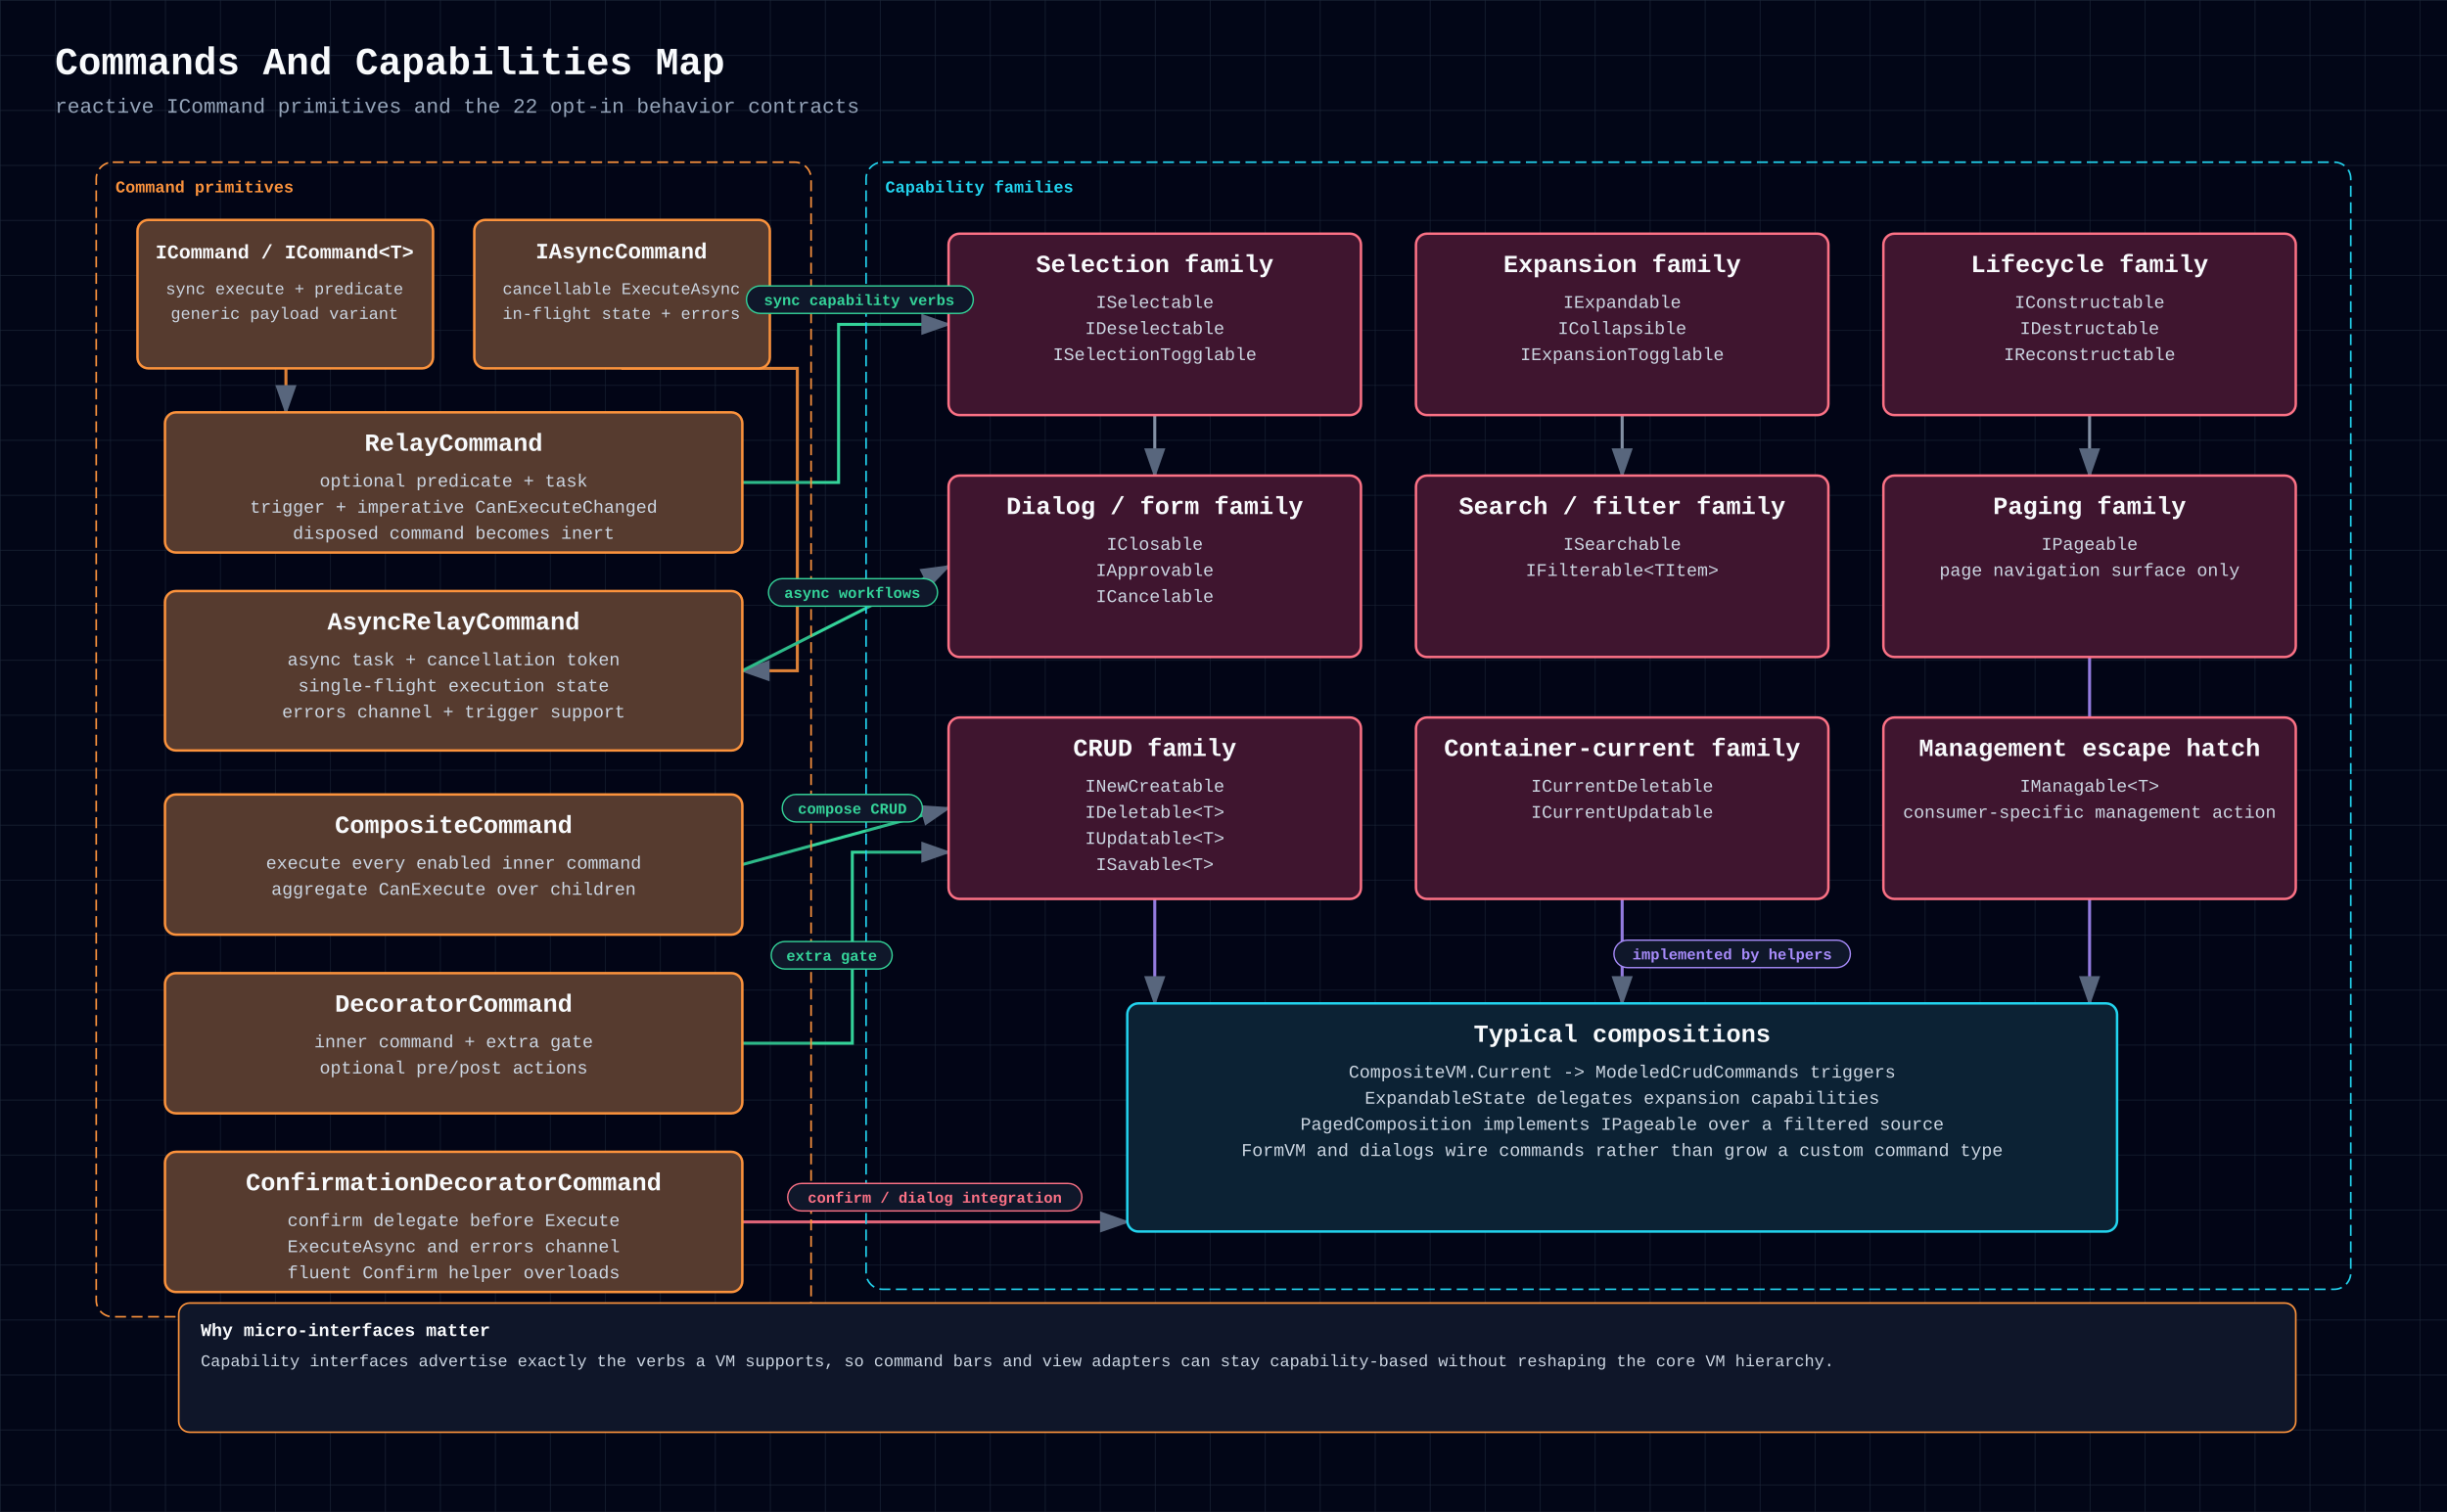
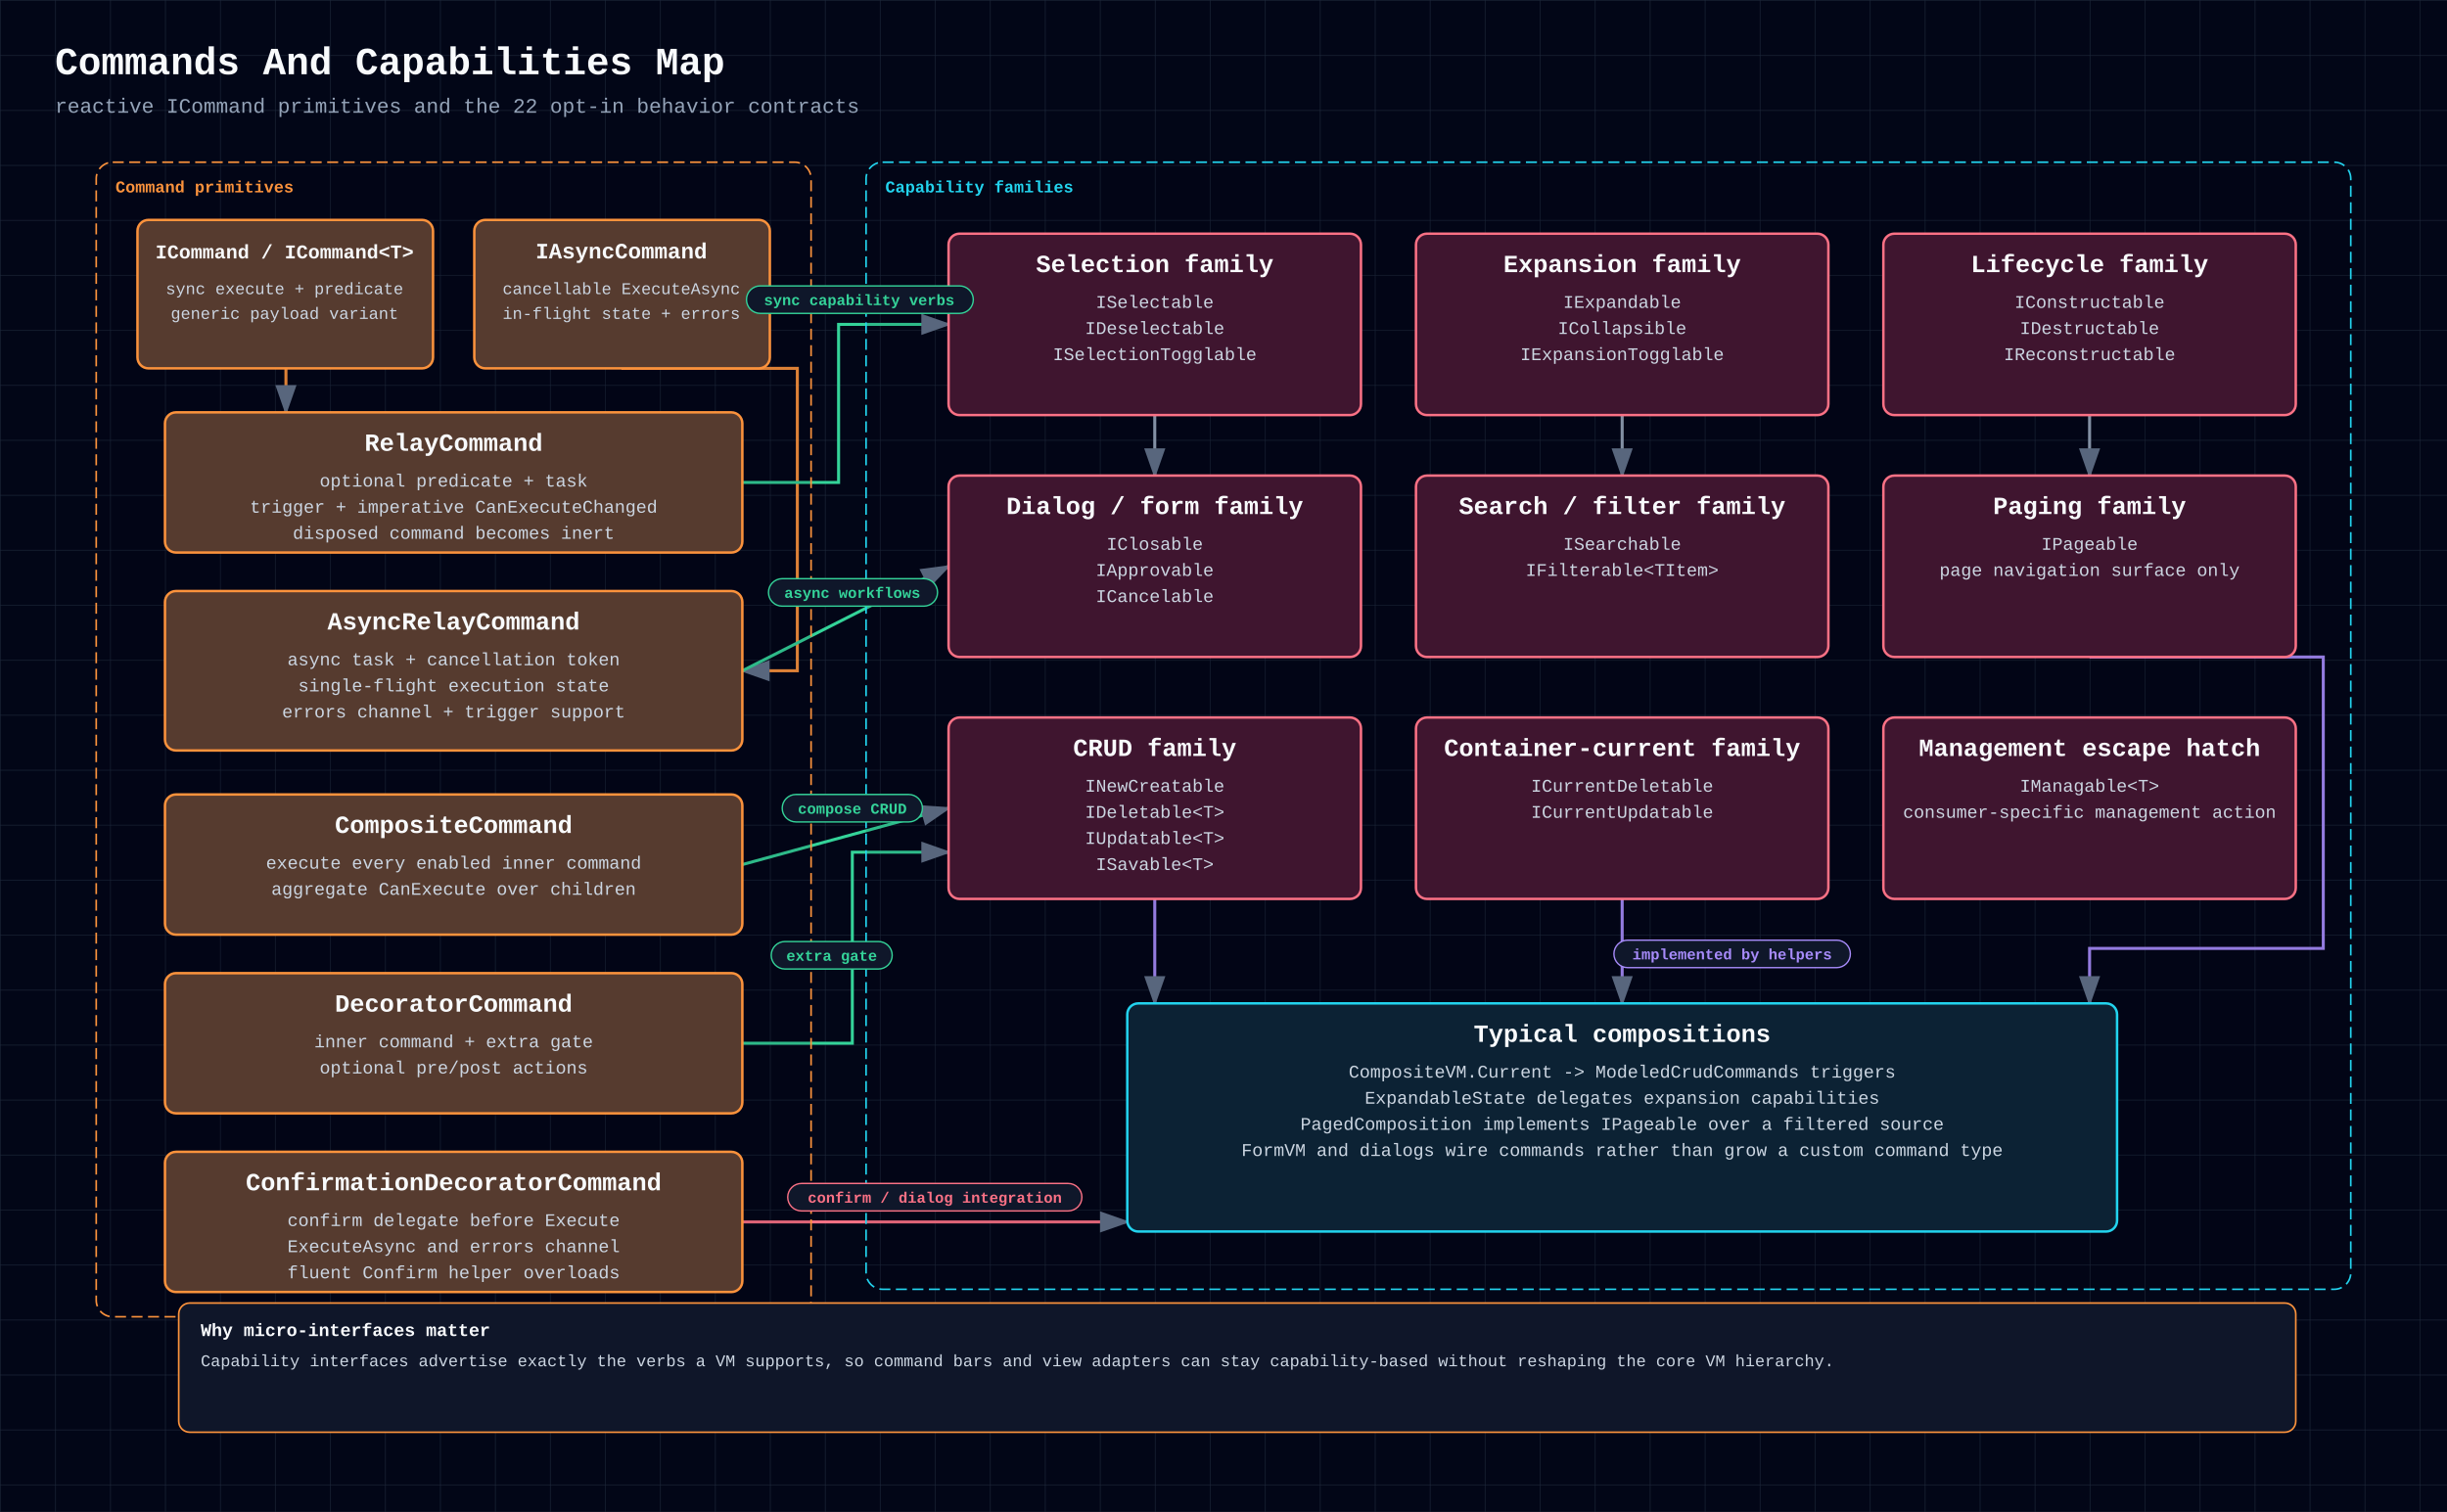
<svg xmlns="http://www.w3.org/2000/svg" width="1780" height="1100" viewBox="0 0 1780 1100" role="img" aria-labelledby="diagram-title diagram-description" style="font-family: 'JetBrains Mono', ui-monospace, SFMono-Regular, Menlo, Monaco, Consolas, 'Liberation Mono', 'Courier New', monospace;">
  <defs>
    <style>
      text { font-family: 'JetBrains Mono', ui-monospace, SFMono-Regular, Menlo, Monaco, Consolas, 'Liberation Mono', 'Courier New', monospace; }
    </style>
    <pattern id="grid" width="40" height="40" patternUnits="userSpaceOnUse">
      <path d="M 40 0 L 0 0 0 40" fill="none" stroke="#1e293b" stroke-width="0.8" />
    </pattern>
    <marker id="arrowhead" markerWidth="10" markerHeight="7" refX="9" refY="3.5" orient="auto">
      <polygon points="0 0, 10 3.5, 0 7" fill="#64748b" />
    </marker>
  </defs>
  <rect width="100%" height="100%" fill="#020617" />
  <rect width="100%" height="100%" fill="url(#grid)" />
  <text x="40" y="54" fill="#f8fafc" font-size="28" font-weight="700" text-anchor="start">Commands And Capabilities Map</text>
  <text x="40" y="82" fill="#94a3b8" font-size="15" font-weight="400" text-anchor="start">reactive ICommand primitives and the 22 opt-in behavior contracts</text>
  <polyline points="208,268 208,300" fill="none" stroke="#fb923c" stroke-width="2.2" marker-end="url(#arrowhead)" />
  <polyline points="452,268 580,268 580,488 540,488" fill="none" stroke="#fb923c" stroke-width="2.2" marker-end="url(#arrowhead)" />
  <polyline points="540,351 610,351 610,236 690,236" fill="none" stroke="#34d399" stroke-width="2.2" marker-end="url(#arrowhead)" />
  <polyline points="540,488 690,412" fill="none" stroke="#34d399" stroke-width="2.2" marker-end="url(#arrowhead)" />
  <polyline points="540,629 690,588" fill="none" stroke="#34d399" stroke-width="2.2" marker-end="url(#arrowhead)" />
  <polyline points="540,759 620,759 620,620 690,620" fill="none" stroke="#34d399" stroke-width="2.2" marker-end="url(#arrowhead)" />
  <polyline points="540,889 820,889" fill="none" stroke="#fb7185" stroke-width="2.2" marker-end="url(#arrowhead)" />
  <polyline points="1180,654 1180,730" fill="none" stroke="#a78bfa" stroke-width="2.2" marker-end="url(#arrowhead)" />
-   <polyline points="1520,478 1520,730" fill="none" stroke="#a78bfa" stroke-width="2.2" marker-end="url(#arrowhead)" />
+   <polyline points="1520,478 1690,478 1690,690 1520,690 1520,730" fill="none" stroke="#a78bfa" stroke-width="2.2" marker-end="url(#arrowhead)" />
  <polyline points="840,654 840,730" fill="none" stroke="#a78bfa" stroke-width="2.2" marker-end="url(#arrowhead)" />
  <polyline points="1520,302 1520,346" fill="none" stroke="#94a3b8" stroke-width="2.2" marker-end="url(#arrowhead)" />
  <polyline points="1180,302 1180,346" fill="none" stroke="#94a3b8" stroke-width="2.2" marker-end="url(#arrowhead)" />
  <polyline points="840,302 840,346" fill="none" stroke="#94a3b8" stroke-width="2.2" marker-end="url(#arrowhead)" />
  <rect x="70" y="118" width="520" height="840" rx="12" fill="rgba(2, 6, 23, 0.12)" stroke="#fb923c" stroke-width="1.2" stroke-dasharray="8 4" />
  <text x="84" y="140" fill="#fb923c" font-size="12" font-weight="700" text-anchor="start">Command primitives</text>
  <rect x="630" y="118" width="1080" height="820" rx="12" fill="rgba(2, 6, 23, 0.12)" stroke="#22d3ee" stroke-width="1.2" stroke-dasharray="8 4" />
  <text x="644" y="140" fill="#22d3ee" font-size="12" font-weight="700" text-anchor="start">Capability families</text>
  <rect x="100" y="160" width="215" height="108" rx="8" fill="#0f172a" />
  <rect x="100" y="160" width="215" height="108" rx="8" fill="rgba(251, 146, 60, 0.3)" stroke="#fb923c" stroke-width="1.8" />
  <text x="207" y="188" fill="#f8fafc" font-size="14.23" font-weight="700" text-anchor="middle">ICommand / ICommand&lt;T&gt;</text>
  <text x="207" y="214" fill="#cbd5e1" font-size="12" font-weight="400" text-anchor="middle">sync execute + predicate</text>
  <text x="207" y="232" fill="#cbd5e1" font-size="12" font-weight="400" text-anchor="middle">generic payload variant</text>
  <rect x="345" y="160" width="215" height="108" rx="8" fill="#0f172a" />
  <rect x="345" y="160" width="215" height="108" rx="8" fill="rgba(251, 146, 60, 0.3)" stroke="#fb923c" stroke-width="1.8" />
  <text x="452" y="188" fill="#f8fafc" font-size="16" font-weight="700" text-anchor="middle">IAsyncCommand</text>
  <text x="452" y="214" fill="#cbd5e1" font-size="12" font-weight="400" text-anchor="middle">cancellable ExecuteAsync</text>
  <text x="452" y="232" fill="#cbd5e1" font-size="12" font-weight="400" text-anchor="middle">in-flight state + errors</text>
  <rect x="120" y="300" width="420" height="102" rx="8" fill="#0f172a" />
  <rect x="120" y="300" width="420" height="102" rx="8" fill="rgba(251, 146, 60, 0.3)" stroke="#fb923c" stroke-width="1.8" />
  <text x="330" y="328" fill="#f8fafc" font-size="18" font-weight="700" text-anchor="middle">RelayCommand</text>
  <text x="330" y="354" fill="#cbd5e1" font-size="13" font-weight="400" text-anchor="middle">optional predicate + task</text>
  <text x="330" y="373" fill="#cbd5e1" font-size="13" font-weight="400" text-anchor="middle">trigger + imperative CanExecuteChanged</text>
  <text x="330" y="392" fill="#cbd5e1" font-size="13" font-weight="400" text-anchor="middle">disposed command becomes inert</text>
  <rect x="120" y="430" width="420" height="116" rx="8" fill="#0f172a" />
  <rect x="120" y="430" width="420" height="116" rx="8" fill="rgba(251, 146, 60, 0.3)" stroke="#fb923c" stroke-width="1.8" />
  <text x="330" y="458" fill="#f8fafc" font-size="18" font-weight="700" text-anchor="middle">AsyncRelayCommand</text>
  <text x="330" y="484" fill="#cbd5e1" font-size="13" font-weight="400" text-anchor="middle">async task + cancellation token</text>
  <text x="330" y="503" fill="#cbd5e1" font-size="13" font-weight="400" text-anchor="middle">single-flight execution state</text>
  <text x="330" y="522" fill="#cbd5e1" font-size="13" font-weight="400" text-anchor="middle">errors channel + trigger support</text>
  <rect x="120" y="578" width="420" height="102" rx="8" fill="#0f172a" />
  <rect x="120" y="578" width="420" height="102" rx="8" fill="rgba(251, 146, 60, 0.3)" stroke="#fb923c" stroke-width="1.8" />
  <text x="330" y="606" fill="#f8fafc" font-size="18" font-weight="700" text-anchor="middle">CompositeCommand</text>
  <text x="330" y="632" fill="#cbd5e1" font-size="13" font-weight="400" text-anchor="middle">execute every enabled inner command</text>
  <text x="330" y="651" fill="#cbd5e1" font-size="13" font-weight="400" text-anchor="middle">aggregate CanExecute over children</text>
  <rect x="120" y="708" width="420" height="102" rx="8" fill="#0f172a" />
  <rect x="120" y="708" width="420" height="102" rx="8" fill="rgba(251, 146, 60, 0.3)" stroke="#fb923c" stroke-width="1.8" />
  <text x="330" y="736" fill="#f8fafc" font-size="18" font-weight="700" text-anchor="middle">DecoratorCommand</text>
  <text x="330" y="762" fill="#cbd5e1" font-size="13" font-weight="400" text-anchor="middle">inner command + extra gate</text>
  <text x="330" y="781" fill="#cbd5e1" font-size="13" font-weight="400" text-anchor="middle">optional pre/post actions</text>
  <rect x="120" y="838" width="420" height="102" rx="8" fill="#0f172a" />
  <rect x="120" y="838" width="420" height="102" rx="8" fill="rgba(251, 146, 60, 0.3)" stroke="#fb923c" stroke-width="1.8" />
  <text x="330" y="866" fill="#f8fafc" font-size="18" font-weight="700" text-anchor="middle">ConfirmationDecoratorCommand</text>
  <text x="330" y="892" fill="#cbd5e1" font-size="13" font-weight="400" text-anchor="middle">confirm delegate before Execute</text>
  <text x="330" y="911" fill="#cbd5e1" font-size="13" font-weight="400" text-anchor="middle">ExecuteAsync and errors channel</text>
  <text x="330" y="930" fill="#cbd5e1" font-size="13" font-weight="400" text-anchor="middle">fluent Confirm helper overloads</text>
  <rect x="690" y="170" width="300" height="132" rx="8" fill="#0f172a" />
  <rect x="690" y="170" width="300" height="132" rx="8" fill="rgba(136, 19, 55, 0.4)" stroke="#fb7185" stroke-width="1.8" />
  <text x="840" y="198" fill="#f8fafc" font-size="18" font-weight="700" text-anchor="middle">Selection family</text>
  <text x="840" y="224" fill="#cbd5e1" font-size="13" font-weight="400" text-anchor="middle">ISelectable</text>
  <text x="840" y="243" fill="#cbd5e1" font-size="13" font-weight="400" text-anchor="middle">IDeselectable</text>
  <text x="840" y="262" fill="#cbd5e1" font-size="13" font-weight="400" text-anchor="middle">ISelectionTogglable</text>
  <rect x="1030" y="170" width="300" height="132" rx="8" fill="#0f172a" />
  <rect x="1030" y="170" width="300" height="132" rx="8" fill="rgba(136, 19, 55, 0.4)" stroke="#fb7185" stroke-width="1.8" />
  <text x="1180" y="198" fill="#f8fafc" font-size="18" font-weight="700" text-anchor="middle">Expansion family</text>
  <text x="1180" y="224" fill="#cbd5e1" font-size="13" font-weight="400" text-anchor="middle">IExpandable</text>
  <text x="1180" y="243" fill="#cbd5e1" font-size="13" font-weight="400" text-anchor="middle">ICollapsible</text>
  <text x="1180" y="262" fill="#cbd5e1" font-size="13" font-weight="400" text-anchor="middle">IExpansionTogglable</text>
  <rect x="1370" y="170" width="300" height="132" rx="8" fill="#0f172a" />
  <rect x="1370" y="170" width="300" height="132" rx="8" fill="rgba(136, 19, 55, 0.4)" stroke="#fb7185" stroke-width="1.8" />
  <text x="1520" y="198" fill="#f8fafc" font-size="18" font-weight="700" text-anchor="middle">Lifecycle family</text>
  <text x="1520" y="224" fill="#cbd5e1" font-size="13" font-weight="400" text-anchor="middle">IConstructable</text>
  <text x="1520" y="243" fill="#cbd5e1" font-size="13" font-weight="400" text-anchor="middle">IDestructable</text>
  <text x="1520" y="262" fill="#cbd5e1" font-size="13" font-weight="400" text-anchor="middle">IReconstructable</text>
  <rect x="690" y="346" width="300" height="132" rx="8" fill="#0f172a" />
  <rect x="690" y="346" width="300" height="132" rx="8" fill="rgba(136, 19, 55, 0.4)" stroke="#fb7185" stroke-width="1.8" />
  <text x="840" y="374" fill="#f8fafc" font-size="18" font-weight="700" text-anchor="middle">Dialog / form family</text>
  <text x="840" y="400" fill="#cbd5e1" font-size="13" font-weight="400" text-anchor="middle">IClosable</text>
  <text x="840" y="419" fill="#cbd5e1" font-size="13" font-weight="400" text-anchor="middle">IApprovable</text>
  <text x="840" y="438" fill="#cbd5e1" font-size="13" font-weight="400" text-anchor="middle">ICancelable</text>
  <rect x="1030" y="346" width="300" height="132" rx="8" fill="#0f172a" />
  <rect x="1030" y="346" width="300" height="132" rx="8" fill="rgba(136, 19, 55, 0.4)" stroke="#fb7185" stroke-width="1.8" />
  <text x="1180" y="374" fill="#f8fafc" font-size="18" font-weight="700" text-anchor="middle">Search / filter family</text>
  <text x="1180" y="400" fill="#cbd5e1" font-size="13" font-weight="400" text-anchor="middle">ISearchable</text>
  <text x="1180" y="419" fill="#cbd5e1" font-size="13" font-weight="400" text-anchor="middle">IFilterable&lt;TItem&gt;</text>
  <rect x="1370" y="346" width="300" height="132" rx="8" fill="#0f172a" />
  <rect x="1370" y="346" width="300" height="132" rx="8" fill="rgba(136, 19, 55, 0.4)" stroke="#fb7185" stroke-width="1.8" />
  <text x="1520" y="374" fill="#f8fafc" font-size="18" font-weight="700" text-anchor="middle">Paging family</text>
  <text x="1520" y="400" fill="#cbd5e1" font-size="13" font-weight="400" text-anchor="middle">IPageable</text>
  <text x="1520" y="419" fill="#cbd5e1" font-size="13" font-weight="400" text-anchor="middle">page navigation surface only</text>
  <rect x="690" y="522" width="300" height="132" rx="8" fill="#0f172a" />
  <rect x="690" y="522" width="300" height="132" rx="8" fill="rgba(136, 19, 55, 0.4)" stroke="#fb7185" stroke-width="1.8" />
  <text x="840" y="550" fill="#f8fafc" font-size="18" font-weight="700" text-anchor="middle">CRUD family</text>
  <text x="840" y="576" fill="#cbd5e1" font-size="13" font-weight="400" text-anchor="middle">INewCreatable</text>
  <text x="840" y="595" fill="#cbd5e1" font-size="13" font-weight="400" text-anchor="middle">IDeletable&lt;T&gt;</text>
  <text x="840" y="614" fill="#cbd5e1" font-size="13" font-weight="400" text-anchor="middle">IUpdatable&lt;T&gt;</text>
  <text x="840" y="633" fill="#cbd5e1" font-size="13" font-weight="400" text-anchor="middle">ISavable&lt;T&gt;</text>
  <rect x="1030" y="522" width="300" height="132" rx="8" fill="#0f172a" />
  <rect x="1030" y="522" width="300" height="132" rx="8" fill="rgba(136, 19, 55, 0.4)" stroke="#fb7185" stroke-width="1.8" />
  <text x="1180" y="550" fill="#f8fafc" font-size="18" font-weight="700" text-anchor="middle">Container-current family</text>
  <text x="1180" y="576" fill="#cbd5e1" font-size="13" font-weight="400" text-anchor="middle">ICurrentDeletable</text>
  <text x="1180" y="595" fill="#cbd5e1" font-size="13" font-weight="400" text-anchor="middle">ICurrentUpdatable</text>
  <rect x="1370" y="522" width="300" height="132" rx="8" fill="#0f172a" />
  <rect x="1370" y="522" width="300" height="132" rx="8" fill="rgba(136, 19, 55, 0.4)" stroke="#fb7185" stroke-width="1.8" />
  <text x="1520" y="550" fill="#f8fafc" font-size="18" font-weight="700" text-anchor="middle">Management escape hatch</text>
  <text x="1520" y="576" fill="#cbd5e1" font-size="13" font-weight="400" text-anchor="middle">IManagable&lt;T&gt;</text>
  <text x="1520" y="595" fill="#cbd5e1" font-size="12.92" font-weight="400" text-anchor="middle">consumer-specific management action</text>
  <rect x="820" y="730" width="720" height="166" rx="8" fill="#0f172a" />
  <rect x="820" y="730" width="720" height="166" rx="8" fill="rgba(8, 51, 68, 0.4)" stroke="#22d3ee" stroke-width="1.8" />
  <text x="1180" y="758" fill="#f8fafc" font-size="18" font-weight="700" text-anchor="middle">Typical compositions</text>
  <text x="1180" y="784" fill="#cbd5e1" font-size="13" font-weight="400" text-anchor="middle">CompositeVM.Current -&gt; ModeledCrudCommands triggers</text>
  <text x="1180" y="803" fill="#cbd5e1" font-size="13" font-weight="400" text-anchor="middle">ExpandableState delegates expansion capabilities</text>
  <text x="1180" y="822" fill="#cbd5e1" font-size="13" font-weight="400" text-anchor="middle">PagedComposition implements IPageable over a filtered source</text>
  <text x="1180" y="841" fill="#cbd5e1" font-size="13" font-weight="400" text-anchor="middle">FormVM and dialogs wire commands rather than grow a custom command type</text>
  <rect x="130" y="948" width="1540" height="94" rx="8" fill="#0f172a" />
  <rect x="130" y="948" width="1540" height="94" rx="8" fill="rgba(15, 23, 42, 0.94)" stroke="#fb923c" stroke-width="1.2" />
  <text x="146" y="972" fill="#f8fafc" font-size="13" font-weight="700" text-anchor="start">Why micro-interfaces matter</text>
  <text x="146" y="994" fill="#cbd5e1" font-size="12" font-weight="400" text-anchor="start">Capability interfaces advertise exactly the verbs a VM supports, so command bars and view adapters can stay capability-based without reshaping the core VM hierarchy.</text>
  <rect x="543" y="208" width="165" height="20" rx="10" fill="#0f172a" stroke="#34d399" stroke-width="1" />
  <text x="625" y="222" fill="#34d399" font-size="11" font-weight="700" text-anchor="middle">sync capability verbs</text>
  <rect x="559" y="421" width="123" height="20" rx="10" fill="#0f172a" stroke="#34d399" stroke-width="1" />
  <text x="620" y="435" fill="#34d399" font-size="11" font-weight="700" text-anchor="middle">async workflows</text>
  <rect x="569" y="578" width="102" height="20" rx="10" fill="#0f172a" stroke="#34d399" stroke-width="1" />
  <text x="620" y="592" fill="#34d399" font-size="11" font-weight="700" text-anchor="middle">compose CRUD</text>
  <rect x="561" y="685" width="88" height="20" rx="10" fill="#0f172a" stroke="#34d399" stroke-width="1" />
  <text x="605" y="699" fill="#34d399" font-size="11" font-weight="700" text-anchor="middle">extra gate</text>
  <rect x="573" y="861" width="214" height="20" rx="10" fill="#0f172a" stroke="#fb7185" stroke-width="1" />
  <text x="680" y="875" fill="#fb7185" font-size="11" font-weight="700" text-anchor="middle">confirm / dialog integration</text>
  <rect x="1174" y="684" width="172" height="20" rx="10" fill="#0f172a" stroke="#a78bfa" stroke-width="1" />
  <text x="1260" y="698" fill="#a78bfa" font-size="11" font-weight="700" text-anchor="middle">implemented by helpers</text>
</svg>
